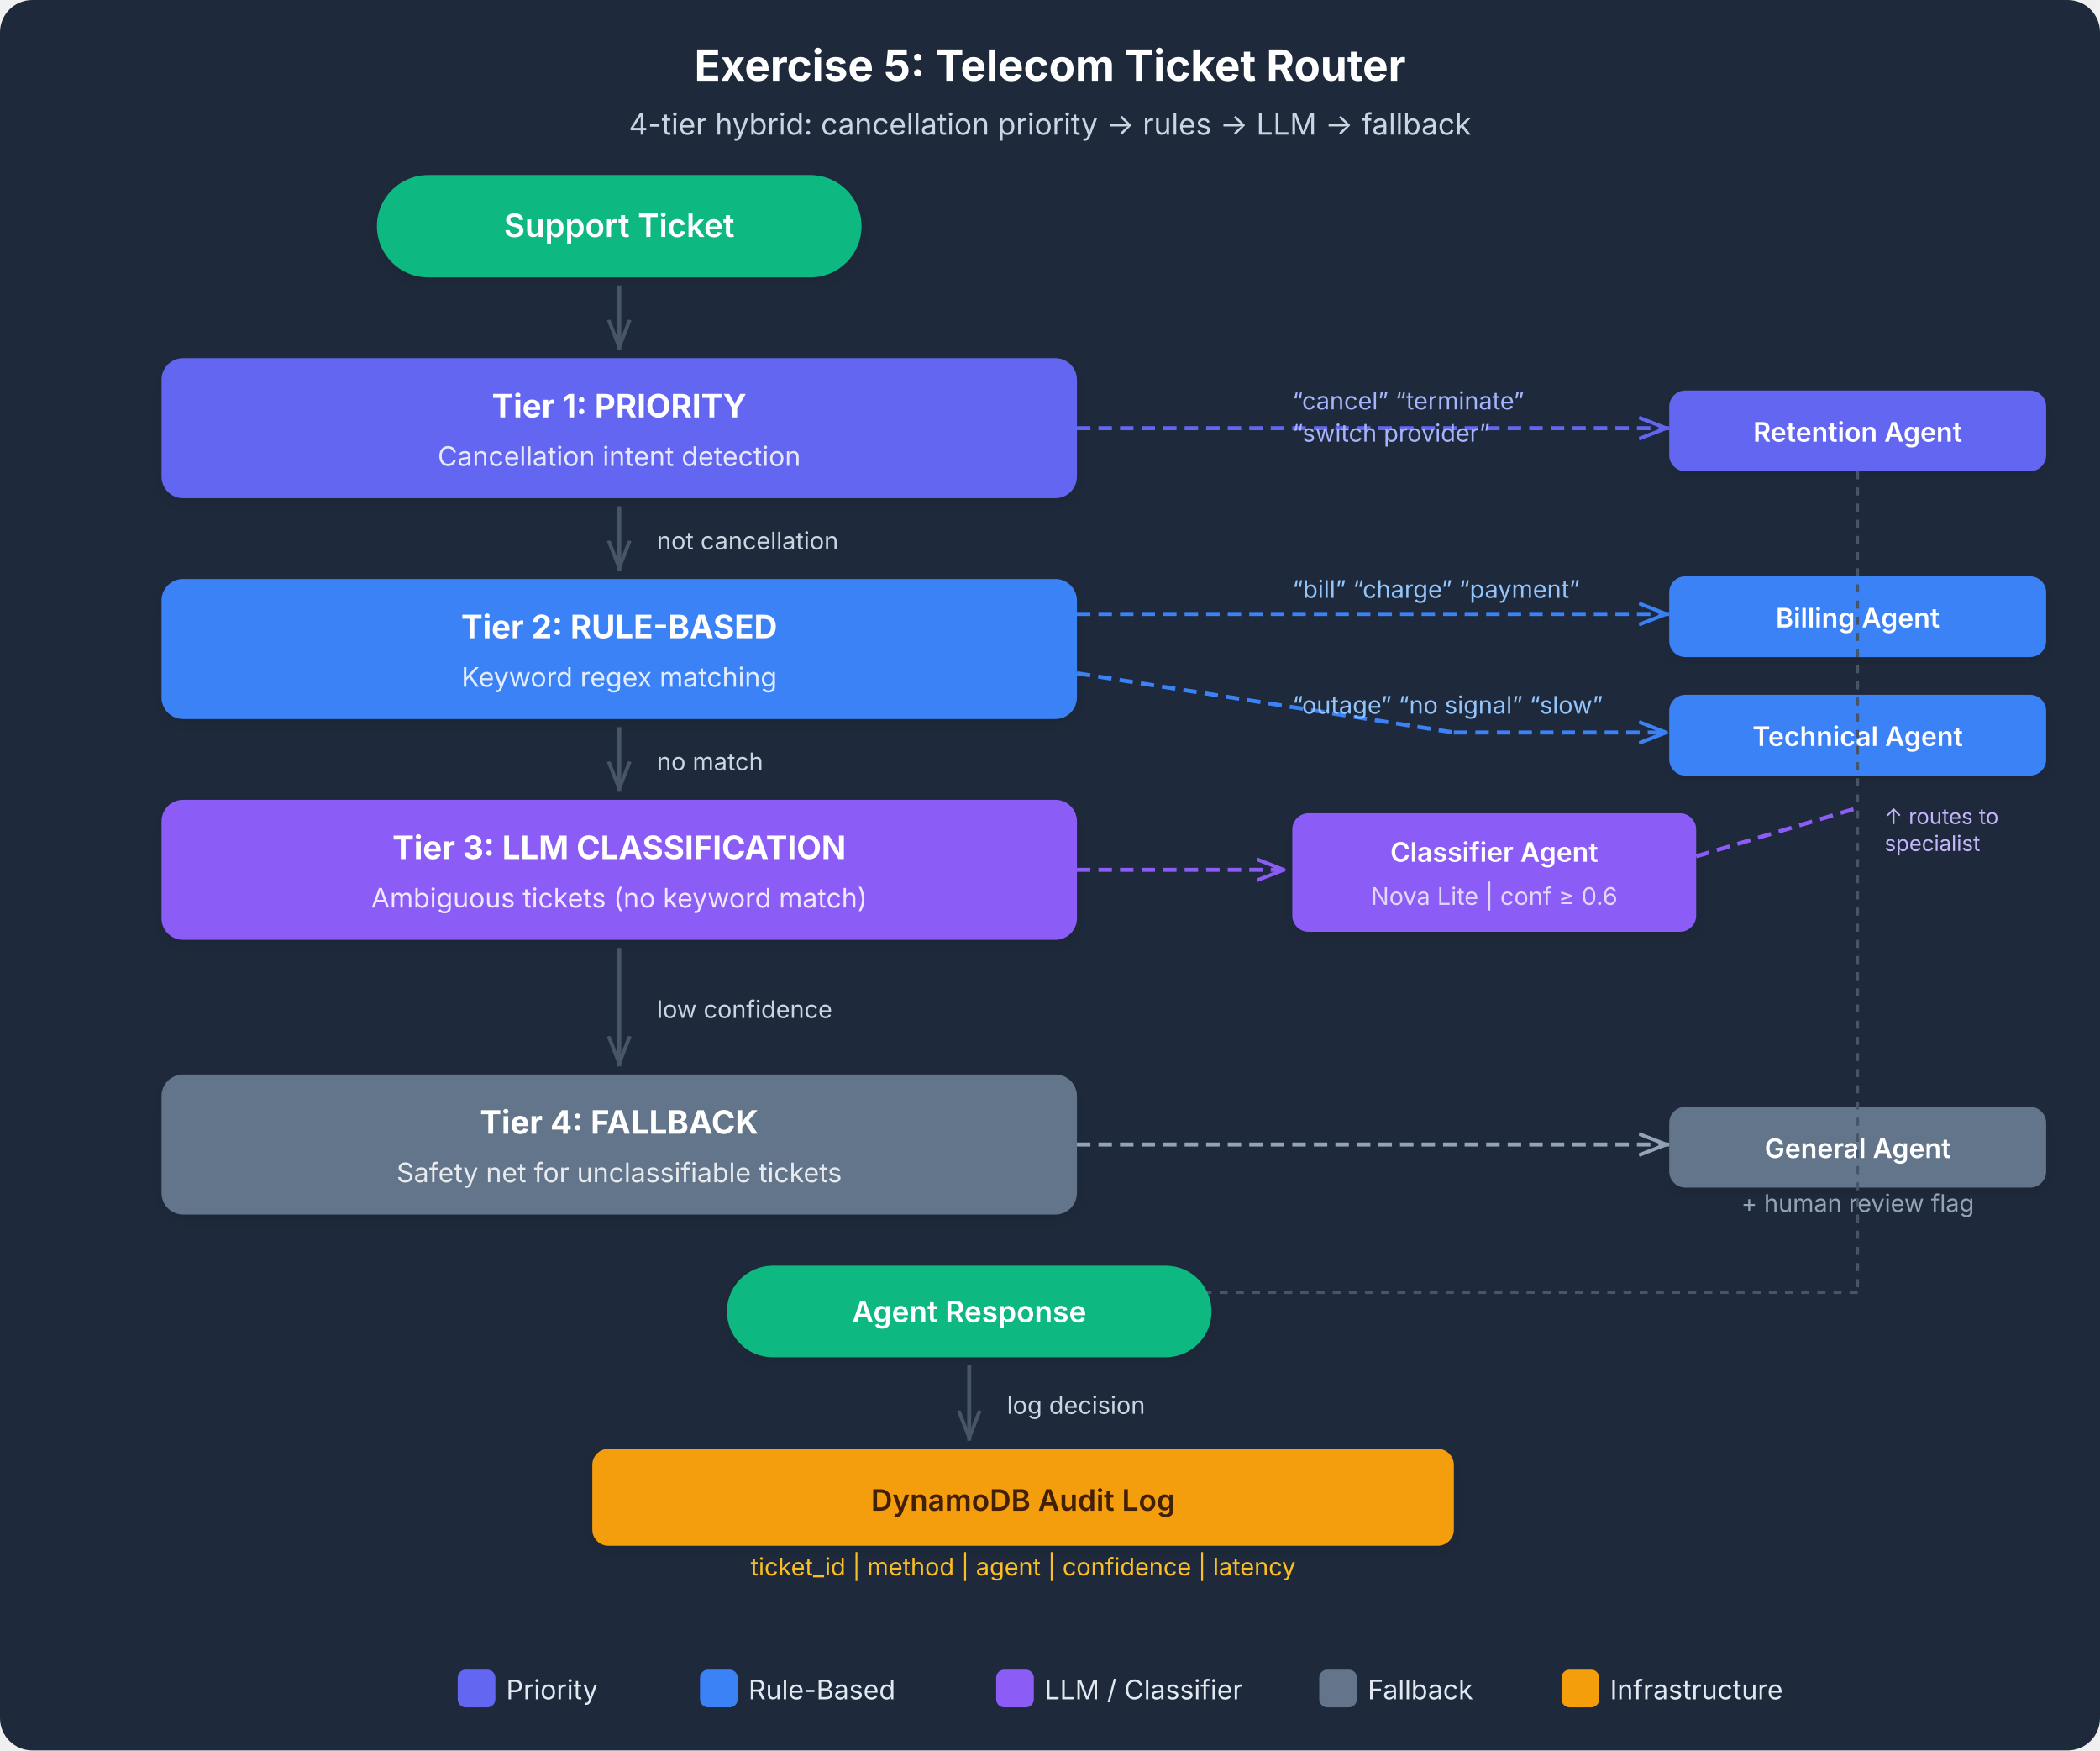
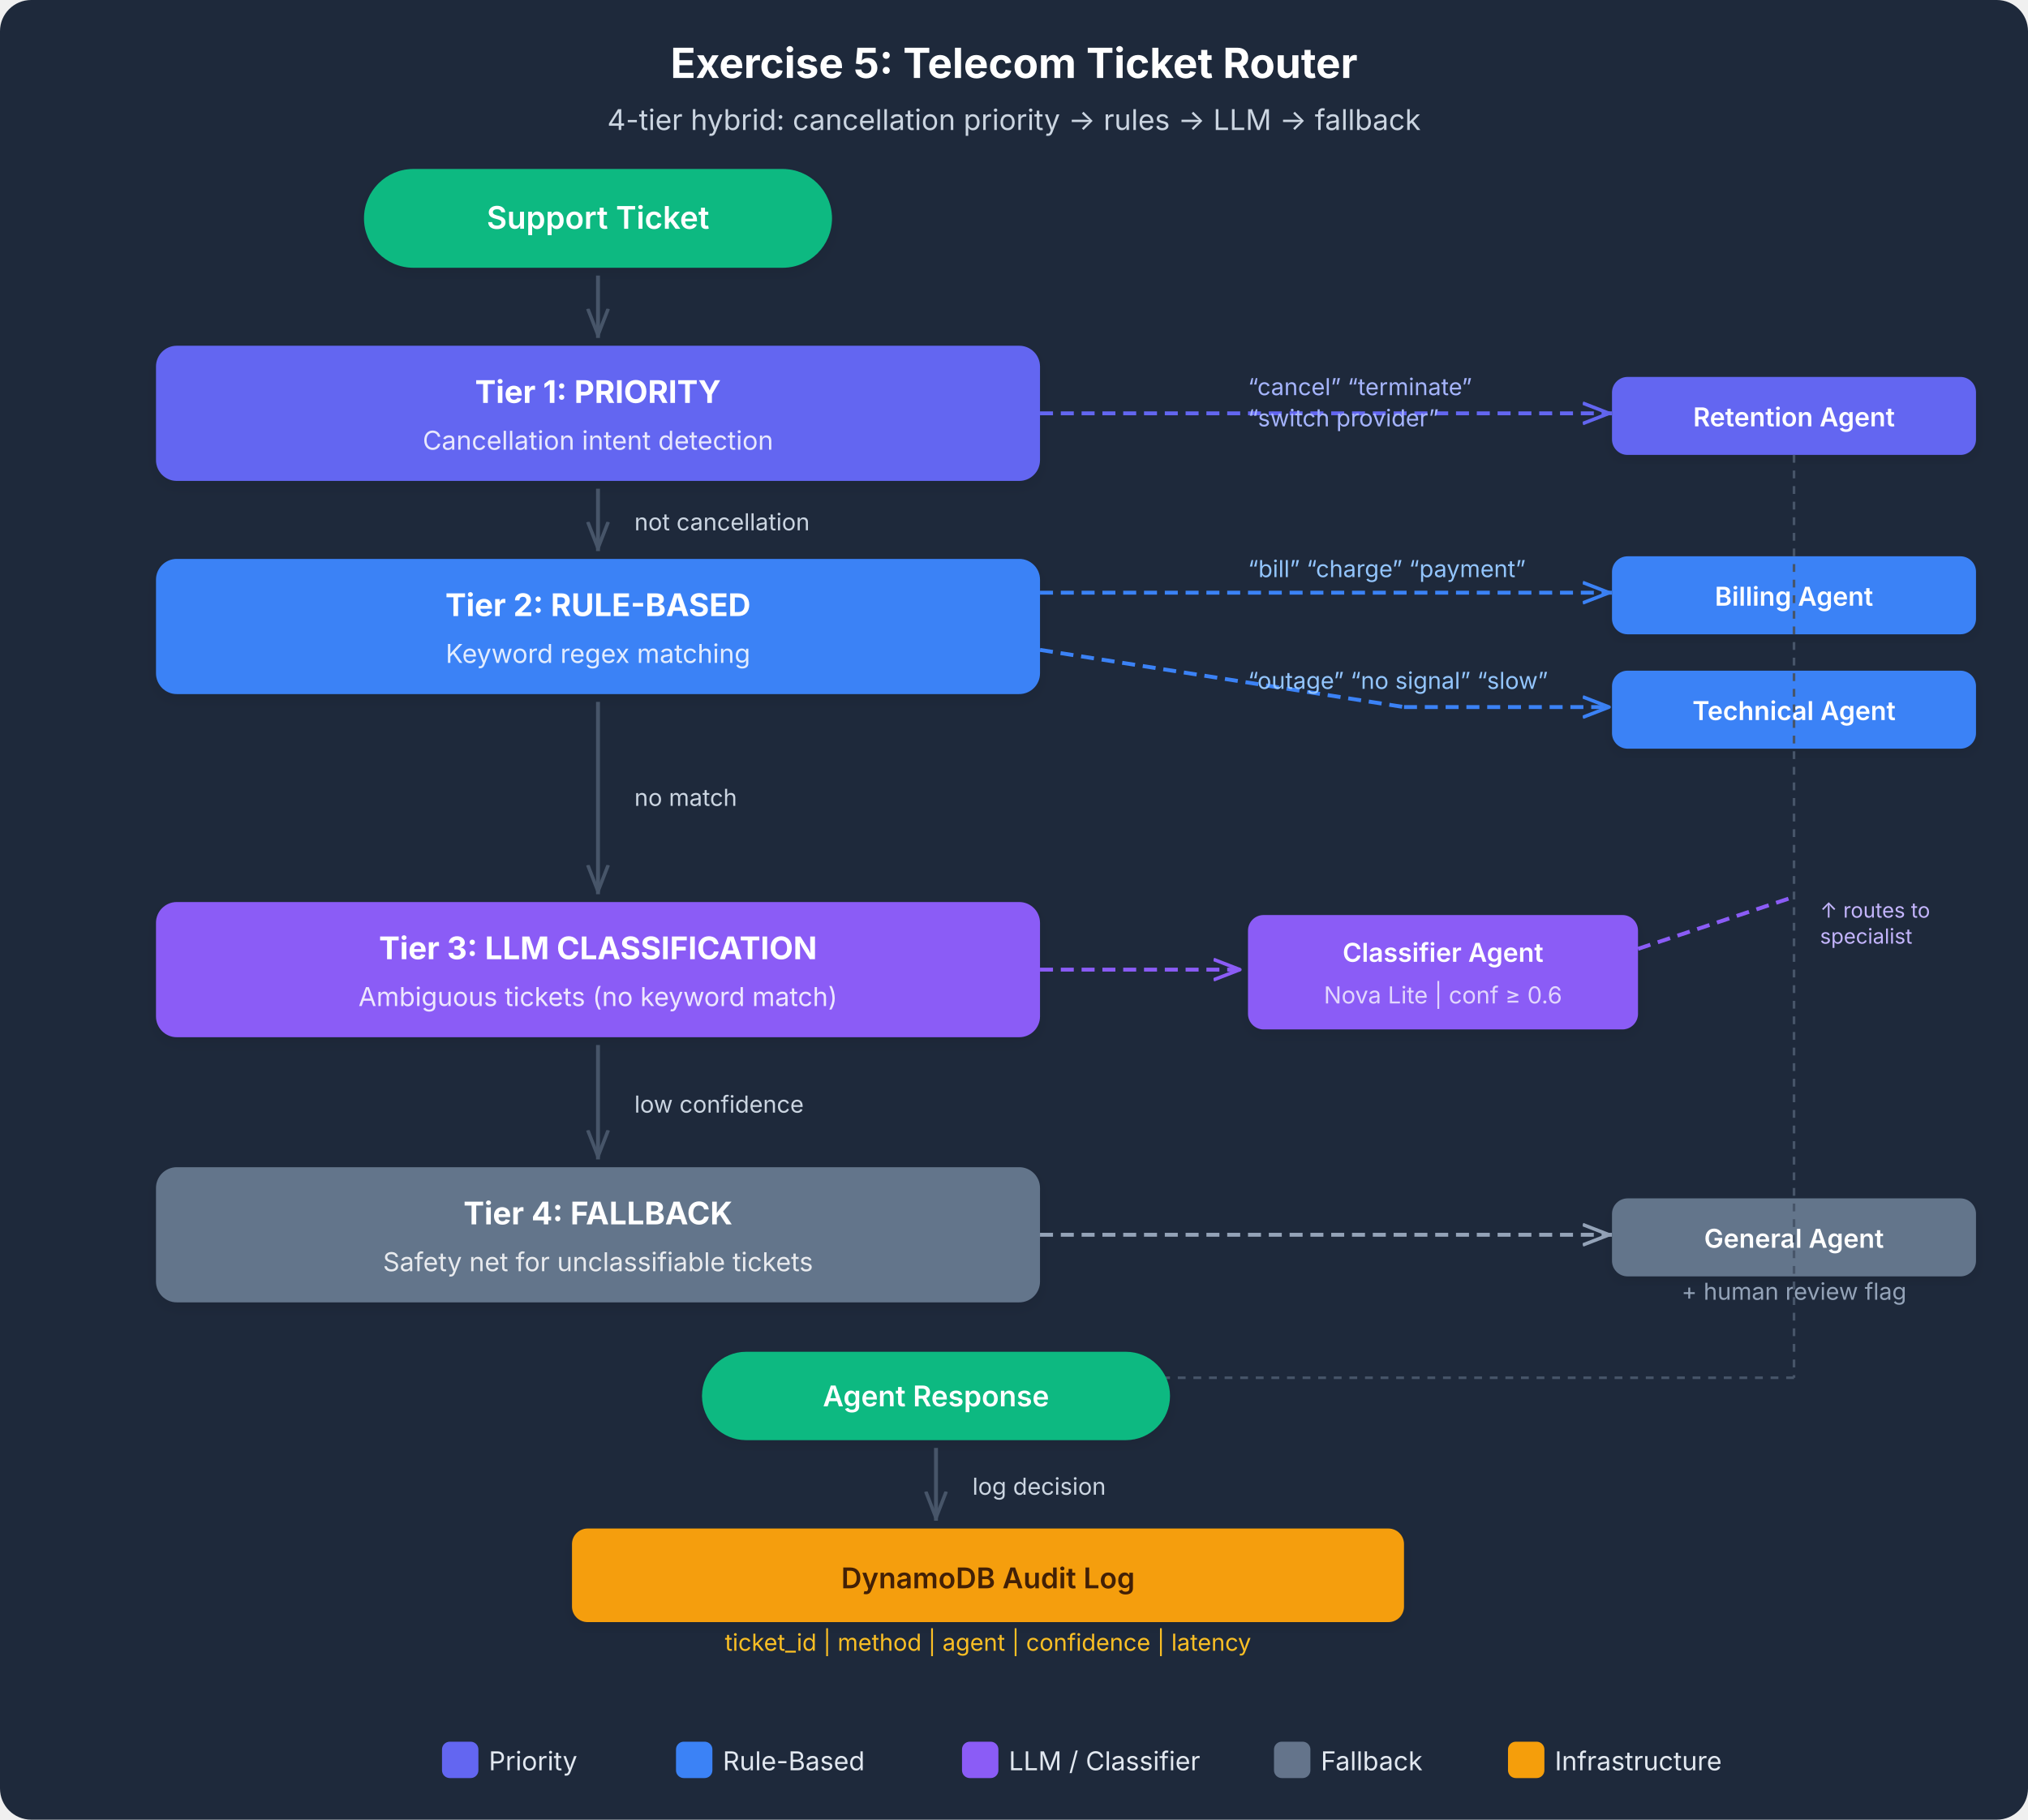
- <svg xmlns="http://www.w3.org/2000/svg" viewBox="0 0 780 650" font-family="system-ui, -apple-system, &quot;Segoe UI&quot;, sans-serif">
+ <svg xmlns="http://www.w3.org/2000/svg" viewBox="0 0 780 700" font-family="system-ui, -apple-system, &quot;Segoe UI&quot;, sans-serif">
  <defs>
    <filter id="sh" x="-4%" y="-4%" width="108%" height="116%">
      <feDropShadow dx="0" dy="2" stdDeviation="3" flood-opacity="0.08" />
    </filter>
    <marker id="a" viewBox="0 0 10 8" refX="10" refY="4" markerWidth="8" markerHeight="6" orient="auto">
      <path d="M0,0.5 L9,4 L0,7.5" fill="none" stroke="#475569" stroke-width="1.2" stroke-linejoin="round" />
    </marker>
    <marker id="ar" viewBox="0 0 10 8" refX="10" refY="4" markerWidth="8" markerHeight="6" orient="auto">
      <path d="M0,0.5 L9,4 L0,7.5" fill="none" stroke="#6366f1" stroke-width="1.2" stroke-linejoin="round" />
    </marker>
    <marker id="ab" viewBox="0 0 10 8" refX="10" refY="4" markerWidth="8" markerHeight="6" orient="auto">
      <path d="M0,0.5 L9,4 L0,7.5" fill="none" stroke="#3b82f6" stroke-width="1.2" stroke-linejoin="round" />
    </marker>
    <marker id="ap" viewBox="0 0 10 8" refX="10" refY="4" markerWidth="8" markerHeight="6" orient="auto">
      <path d="M0,0.5 L9,4 L0,7.5" fill="none" stroke="#8b5cf6" stroke-width="1.2" stroke-linejoin="round" />
    </marker>
    <marker id="ag" viewBox="0 0 10 8" refX="10" refY="4" markerWidth="8" markerHeight="6" orient="auto">
      <path d="M0,0.5 L9,4 L0,7.5" fill="none" stroke="#94a3b8" stroke-width="1.2" stroke-linejoin="round" />
    </marker>
  </defs>
-   <rect width="780" height="650" rx="12" fill="#1e293b" />
+   <rect width="780" height="700" rx="12" fill="#1e293b" />
  <text x="390" y="30" text-anchor="middle" font-size="16" font-weight="700" fill="#ffffff">Exercise 5: Telecom Ticket Router</text>
  <text x="390" y="50" text-anchor="middle" font-size="11" fill="#cbd5e1">4-tier hybrid: cancellation priority → rules → LLM → fallback</text>
  <rect x="140" y="65" width="180" height="38" rx="19" fill="#10b981" filter="url(#sh)" />
  <text x="230" y="88" text-anchor="middle" font-size="12" font-weight="600" fill="white">Support Ticket</text>
  <line x1="230" y1="106" x2="230" y2="130" stroke="#475569" stroke-width="1.5" marker-end="url(#a)" />
  <rect x="60" y="133" width="340" height="52" rx="8" fill="#6366f1" filter="url(#sh)" />
  <text x="230" y="155" text-anchor="middle" font-size="12" font-weight="700" fill="white">Tier 1: PRIORITY</text>
  <text x="230" y="173" text-anchor="middle" font-size="10" fill="rgba(255,255,255,0.85)">Cancellation intent detection</text>
  <line x1="230" y1="188" x2="230" y2="212" stroke="#475569" stroke-width="1.5" marker-end="url(#a)" />
  <text x="244" y="204" font-size="9" fill="#cbd5e1">not cancellation</text>
  <line x1="400" y1="159" x2="620" y2="159" stroke="#6366f1" stroke-width="1.5" stroke-dasharray="5,3" marker-end="url(#ar)" />
  <rect x="620" y="145" width="140" height="30" rx="6" fill="#6366f1" filter="url(#sh)" />
  <text x="690" y="164" text-anchor="middle" font-size="10" font-weight="600" fill="white">Retention Agent</text>
  <text x="480" y="152" font-size="9" fill="#a5b4fc">“cancel” “terminate”</text>
  <text x="480" y="164" font-size="9" fill="#a5b4fc">“switch provider”</text>
  <rect x="60" y="215" width="340" height="52" rx="8" fill="#3b82f6" filter="url(#sh)" />
  <text x="230" y="237" text-anchor="middle" font-size="12" font-weight="700" fill="white">Tier 2: RULE-BASED</text>
  <text x="230" y="255" text-anchor="middle" font-size="10" fill="rgba(255,255,255,0.85)">Keyword regex matching</text>
-   <line x1="230" y1="270" x2="230" y2="294" stroke="#475569" stroke-width="1.5" marker-end="url(#a)" />
-   <text x="244" y="286" font-size="9" fill="#cbd5e1">no match</text>
+   <line x1="230" y1="270" x2="230" y2="344" stroke="#475569" stroke-width="1.5" marker-end="url(#a)" />
+   <text x="244" y="310" font-size="9" fill="#cbd5e1">no match</text>
  <line x1="400" y1="228" x2="620" y2="228" stroke="#3b82f6" stroke-width="1.5" stroke-dasharray="5,3" marker-end="url(#ab)" />
  <rect x="620" y="214" width="140" height="30" rx="6" fill="#3b82f6" filter="url(#sh)" />
  <text x="690" y="233" text-anchor="middle" font-size="10" font-weight="600" fill="white">Billing Agent</text>
  <line x1="400" y1="250" x2="540" y2="272" stroke="#3b82f6" stroke-width="1.5" stroke-dasharray="5,3" />
  <line x1="540" y1="272" x2="620" y2="272" stroke="#3b82f6" stroke-width="1.5" stroke-dasharray="5,3" marker-end="url(#ab)" />
  <rect x="620" y="258" width="140" height="30" rx="6" fill="#3b82f6" filter="url(#sh)" />
  <text x="690" y="277" text-anchor="middle" font-size="10" font-weight="600" fill="white">Technical Agent</text>
  <text x="480" y="222" font-size="9" fill="#93c5fd">“bill” “charge” “payment”</text>
  <text x="480" y="265" font-size="9" fill="#93c5fd">“outage” “no signal” “slow”</text>
-   <rect x="60" y="297" width="340" height="52" rx="8" fill="#8b5cf6" filter="url(#sh)" />
-   <text x="230" y="319" text-anchor="middle" font-size="12" font-weight="700" fill="white">Tier 3: LLM CLASSIFICATION</text>
-   <text x="230" y="337" text-anchor="middle" font-size="10" fill="rgba(255,255,255,0.85)">Ambiguous tickets (no keyword match)</text>
-   <line x1="230" y1="352" x2="230" y2="396" stroke="#475569" stroke-width="1.5" marker-end="url(#a)" />
-   <text x="244" y="378" font-size="9" fill="#cbd5e1">low confidence</text>
-   <line x1="400" y1="323" x2="478" y2="323" stroke="#8b5cf6" stroke-width="1.5" stroke-dasharray="5,3" marker-end="url(#ap)" />
-   <rect x="480" y="302" width="150" height="44" rx="6" fill="#8b5cf6" filter="url(#sh)" />
-   <text x="555" y="320" text-anchor="middle" font-size="10" font-weight="600" fill="white">Classifier Agent</text>
-   <text x="555" y="336" text-anchor="middle" font-size="9" fill="rgba(255,255,255,0.75)">Nova Lite | conf ≥ 0.6</text>
-   <line x1="630" y1="318" x2="690" y2="300" stroke="#8b5cf6" stroke-width="1.5" stroke-dasharray="5,3" />
-   <text x="700" y="306" font-size="8" fill="#c4b5fd">↑ routes to</text>
-   <text x="700" y="316" font-size="8" fill="#c4b5fd">specialist</text>
-   <rect x="60" y="399" width="340" height="52" rx="8" fill="#64748b" filter="url(#sh)" />
-   <text x="230" y="421" text-anchor="middle" font-size="12" font-weight="700" fill="white">Tier 4: FALLBACK</text>
-   <text x="230" y="439" text-anchor="middle" font-size="10" fill="rgba(255,255,255,0.85)">Safety net for unclassifiable tickets</text>
-   <line x1="400" y1="425" x2="620" y2="425" stroke="#94a3b8" stroke-width="1.5" stroke-dasharray="5,3" marker-end="url(#ag)" />
-   <rect x="620" y="411" width="140" height="30" rx="6" fill="#64748b" filter="url(#sh)" />
-   <text x="690" y="430" text-anchor="middle" font-size="10" font-weight="600" fill="white">General Agent</text>
-   <text x="690" y="450" text-anchor="middle" font-size="9" fill="#94a3b8">+ human review flag</text>
-   <line x1="690" y1="175" x2="690" y2="480" stroke="#475569" stroke-width="1" stroke-dasharray="3,3" />
-   <line x1="690" y1="480" x2="390" y2="480" stroke="#475569" stroke-width="1" stroke-dasharray="3,3" marker-end="url(#a)" />
-   <rect x="270" y="470" width="180" height="34" rx="17" fill="#10b981" filter="url(#sh)" />
-   <text x="360" y="491" text-anchor="middle" font-size="11" font-weight="600" fill="white">Agent Response</text>
-   <line x1="360" y1="507" x2="360" y2="535" stroke="#475569" stroke-width="1.5" marker-end="url(#a)" />
-   <text x="374" y="525" font-size="9" fill="#cbd5e1">log decision</text>
-   <rect x="220" y="538" width="320" height="36" rx="6" fill="#f59e0b" filter="url(#sh)" />
-   <text x="380" y="561" text-anchor="middle" font-size="11" font-weight="600" fill="#422006">DynamoDB Audit Log</text>
-   <text x="380" y="585" text-anchor="middle" font-size="9" fill="#fbbf24">ticket_id | method | agent | confidence | latency</text>
-   <rect x="170" y="620" width="14" height="14" rx="3" fill="#6366f1" />
-   <text x="188" y="631" font-size="10" fill="#e2e8f0">Priority</text>
-   <rect x="260" y="620" width="14" height="14" rx="3" fill="#3b82f6" />
-   <text x="278" y="631" font-size="10" fill="#e2e8f0">Rule-Based</text>
-   <rect x="370" y="620" width="14" height="14" rx="3" fill="#8b5cf6" />
-   <text x="388" y="631" font-size="10" fill="#e2e8f0">LLM / Classifier</text>
-   <rect x="490" y="620" width="14" height="14" rx="3" fill="#64748b" />
-   <text x="508" y="631" font-size="10" fill="#e2e8f0">Fallback</text>
-   <rect x="580" y="620" width="14" height="14" rx="3" fill="#f59e0b" />
-   <text x="598" y="631" font-size="10" fill="#e2e8f0">Infrastructure</text>
+   <rect x="60" y="347" width="340" height="52" rx="8" fill="#8b5cf6" filter="url(#sh)" />
+   <text x="230" y="369" text-anchor="middle" font-size="12" font-weight="700" fill="white">Tier 3: LLM CLASSIFICATION</text>
+   <text x="230" y="387" text-anchor="middle" font-size="10" fill="rgba(255,255,255,0.85)">Ambiguous tickets (no keyword match)</text>
+   <line x1="230" y1="402" x2="230" y2="446" stroke="#475569" stroke-width="1.5" marker-end="url(#a)" />
+   <text x="244" y="428" font-size="9" fill="#cbd5e1">low confidence</text>
+   <line x1="400" y1="373" x2="478" y2="373" stroke="#8b5cf6" stroke-width="1.5" stroke-dasharray="5,3" marker-end="url(#ap)" />
+   <rect x="480" y="352" width="150" height="44" rx="6" fill="#8b5cf6" filter="url(#sh)" />
+   <text x="555" y="370" text-anchor="middle" font-size="10" font-weight="600" fill="white">Classifier Agent</text>
+   <text x="555" y="386" text-anchor="middle" font-size="9" fill="rgba(255,255,255,0.75)">Nova Lite | conf ≥ 0.6</text>
+   <line x1="630" y1="365" x2="690" y2="345" stroke="#8b5cf6" stroke-width="1.5" stroke-dasharray="5,3" />
+   <text x="700" y="353" font-size="8" fill="#c4b5fd">↑ routes to</text>
+   <text x="700" y="363" font-size="8" fill="#c4b5fd">specialist</text>
+   <rect x="60" y="449" width="340" height="52" rx="8" fill="#64748b" filter="url(#sh)" />
+   <text x="230" y="471" text-anchor="middle" font-size="12" font-weight="700" fill="white">Tier 4: FALLBACK</text>
+   <text x="230" y="489" text-anchor="middle" font-size="10" fill="rgba(255,255,255,0.85)">Safety net for unclassifiable tickets</text>
+   <line x1="400" y1="475" x2="620" y2="475" stroke="#94a3b8" stroke-width="1.5" stroke-dasharray="5,3" marker-end="url(#ag)" />
+   <rect x="620" y="461" width="140" height="30" rx="6" fill="#64748b" filter="url(#sh)" />
+   <text x="690" y="480" text-anchor="middle" font-size="10" font-weight="600" fill="white">General Agent</text>
+   <text x="690" y="500" text-anchor="middle" font-size="9" fill="#94a3b8">+ human review flag</text>
+   <line x1="690" y1="175" x2="690" y2="530" stroke="#475569" stroke-width="1" stroke-dasharray="3,3" />
+   <line x1="690" y1="530" x2="390" y2="530" stroke="#475569" stroke-width="1" stroke-dasharray="3,3" marker-end="url(#a)" />
+   <rect x="270" y="520" width="180" height="34" rx="17" fill="#10b981" filter="url(#sh)" />
+   <text x="360" y="541" text-anchor="middle" font-size="11" font-weight="600" fill="white">Agent Response</text>
+   <line x1="360" y1="557" x2="360" y2="585" stroke="#475569" stroke-width="1.5" marker-end="url(#a)" />
+   <text x="374" y="575" font-size="9" fill="#cbd5e1">log decision</text>
+   <rect x="220" y="588" width="320" height="36" rx="6" fill="#f59e0b" filter="url(#sh)" />
+   <text x="380" y="611" text-anchor="middle" font-size="11" font-weight="600" fill="#422006">DynamoDB Audit Log</text>
+   <text x="380" y="635" text-anchor="middle" font-size="9" fill="#fbbf24">ticket_id | method | agent | confidence | latency</text>
+   <rect x="170" y="670" width="14" height="14" rx="3" fill="#6366f1" />
+   <text x="188" y="681" font-size="10" fill="#e2e8f0">Priority</text>
+   <rect x="260" y="670" width="14" height="14" rx="3" fill="#3b82f6" />
+   <text x="278" y="681" font-size="10" fill="#e2e8f0">Rule-Based</text>
+   <rect x="370" y="670" width="14" height="14" rx="3" fill="#8b5cf6" />
+   <text x="388" y="681" font-size="10" fill="#e2e8f0">LLM / Classifier</text>
+   <rect x="490" y="670" width="14" height="14" rx="3" fill="#64748b" />
+   <text x="508" y="681" font-size="10" fill="#e2e8f0">Fallback</text>
+   <rect x="580" y="670" width="14" height="14" rx="3" fill="#f59e0b" />
+   <text x="598" y="681" font-size="10" fill="#e2e8f0">Infrastructure</text>
</svg>
